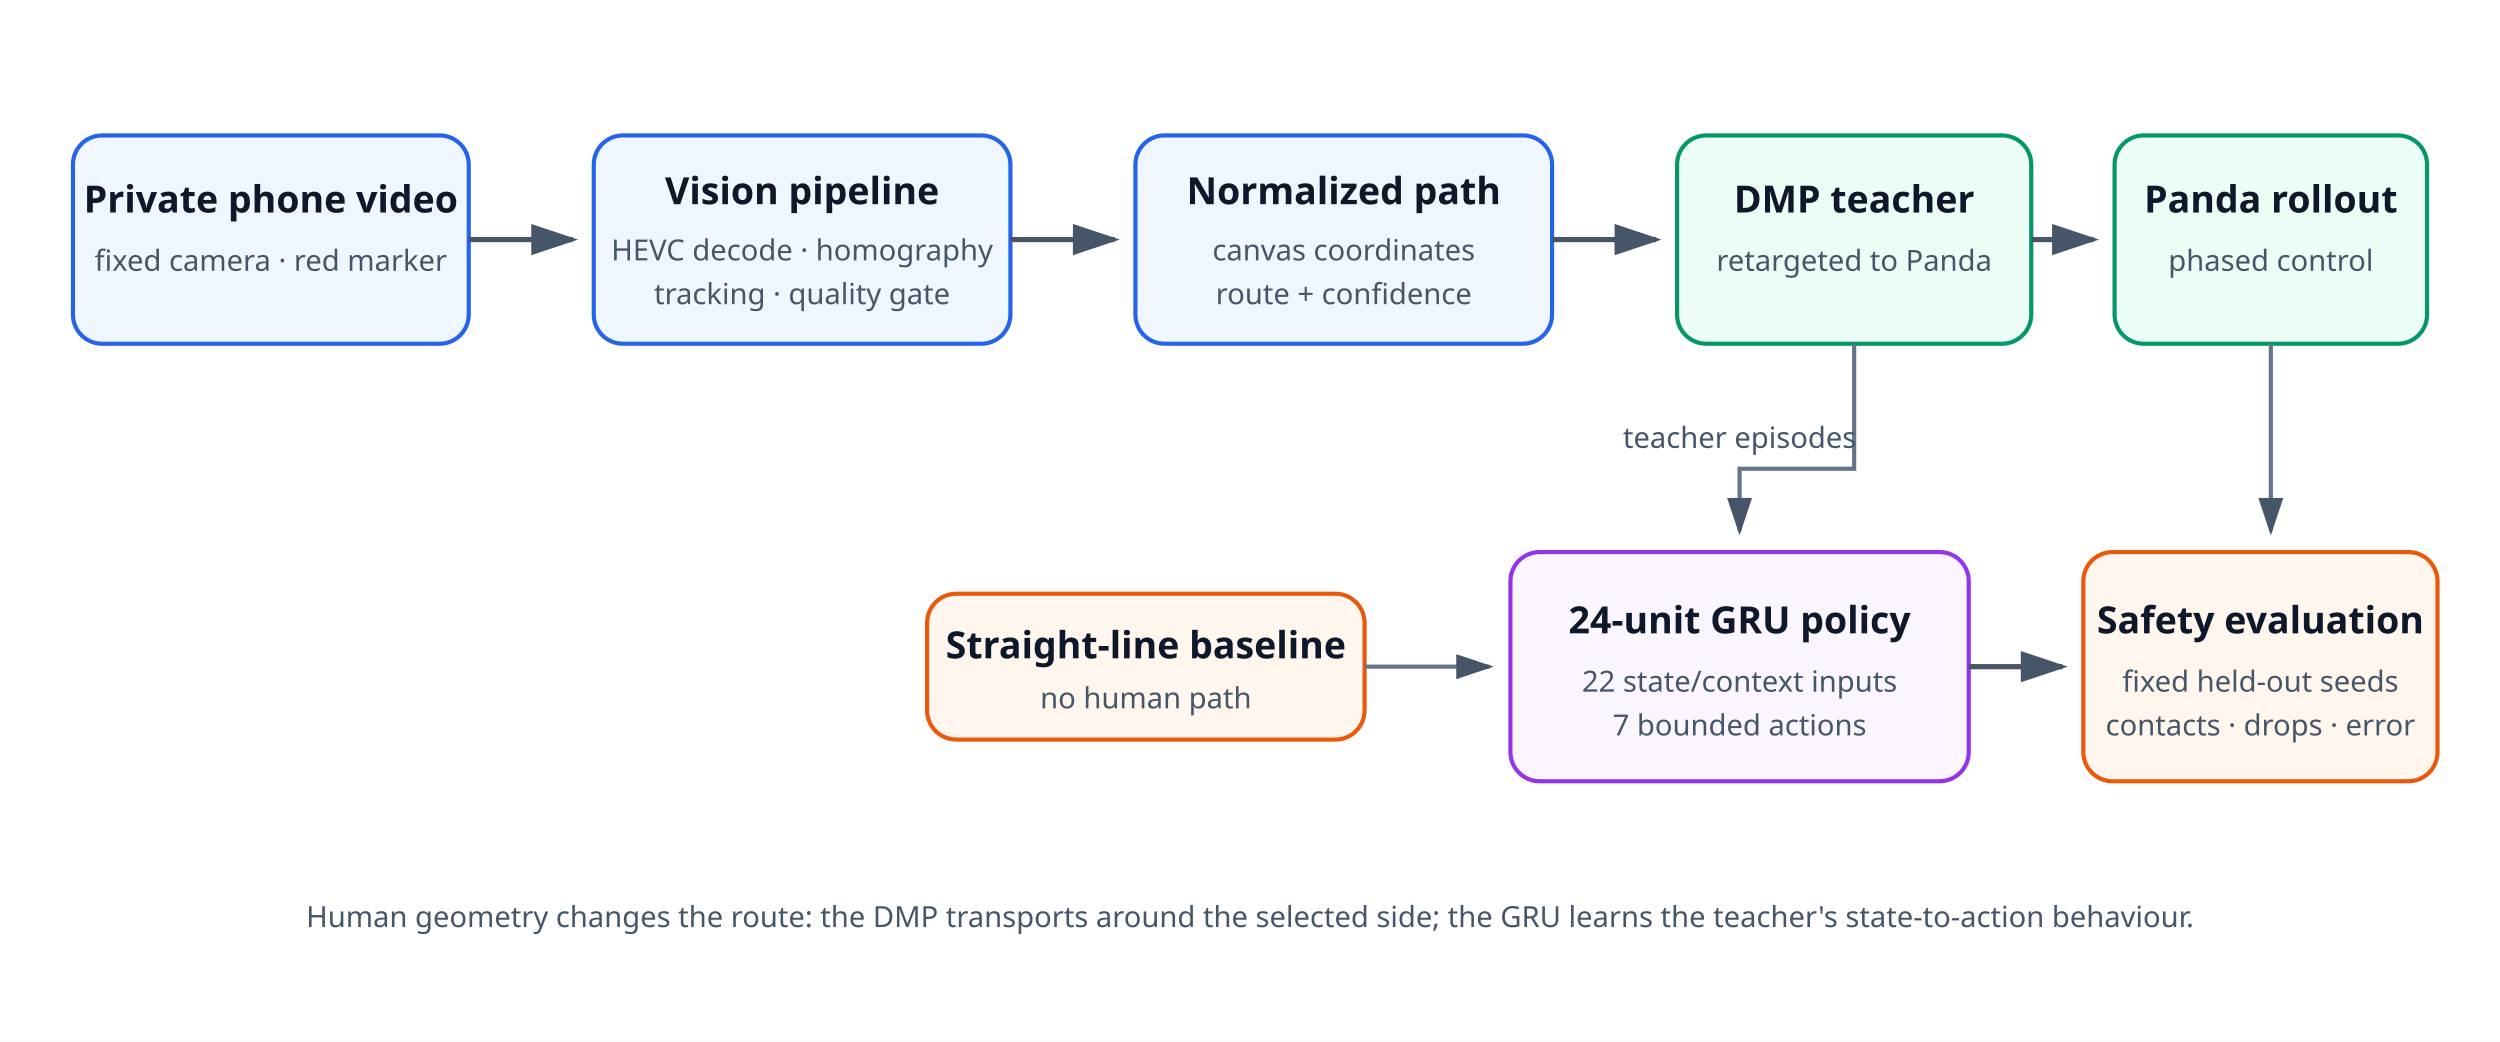
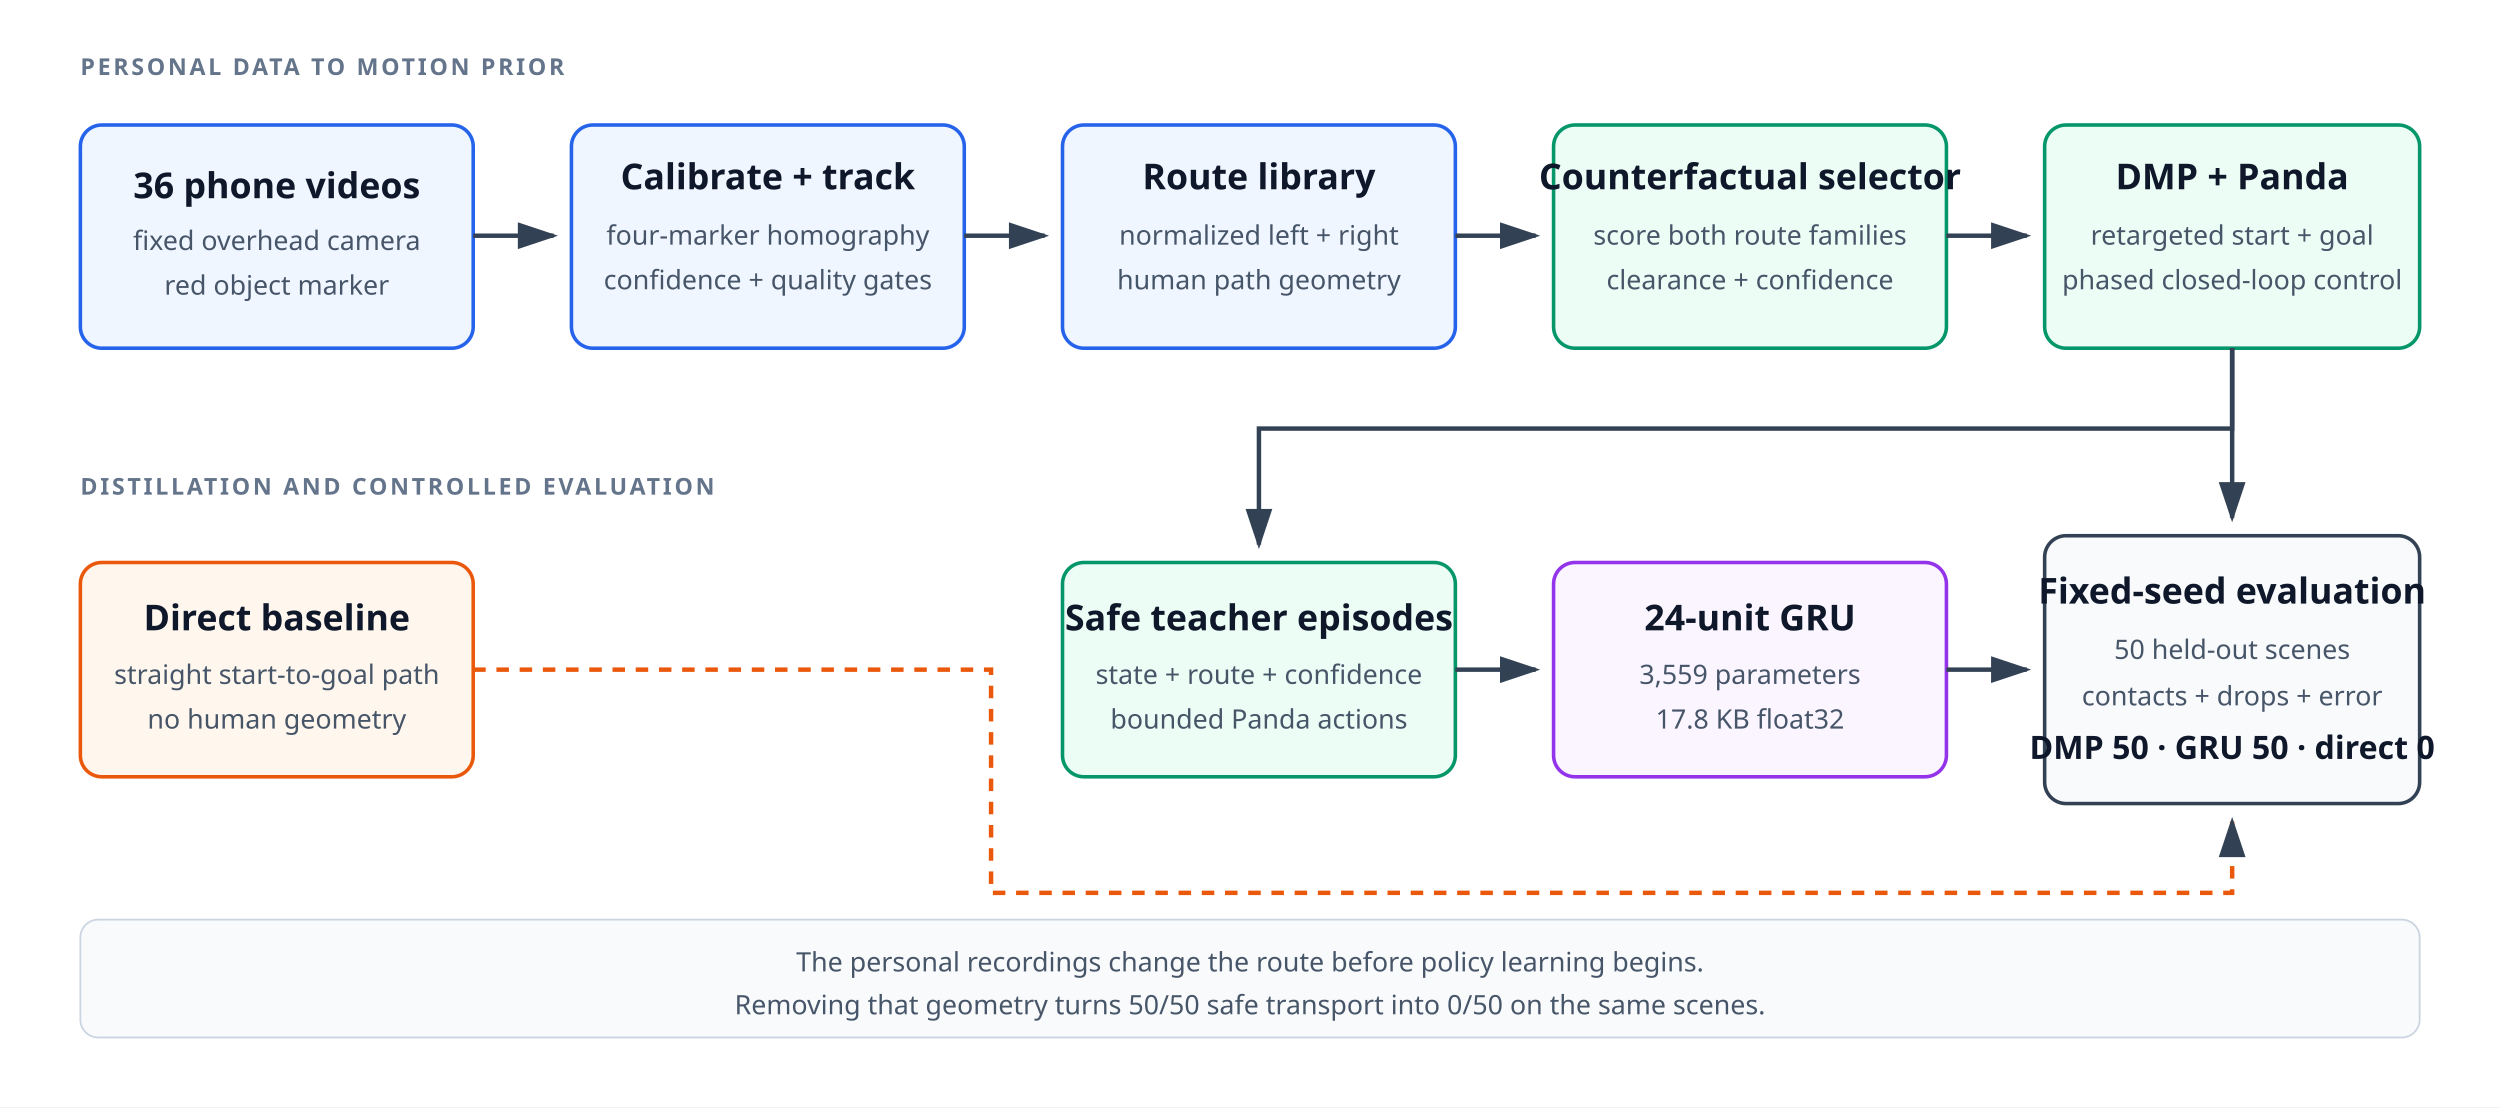
- <svg xmlns="http://www.w3.org/2000/svg" width="1200" height="500" viewBox="0 0 1200 500" role="img" aria-labelledby="title desc">
+ <svg xmlns="http://www.w3.org/2000/svg" width="1400" height="620" viewBox="0 0 1400 620" role="img" aria-labelledby="title desc">
  <defs>
    <marker id="arrow" markerWidth="10" markerHeight="10" refX="8" refY="3" orient="auto" markerUnits="strokeWidth">
-       <path d="M0,0 L0,6 L9,3 z" fill="#475569" />
+       <path d="M0,0 L0,6 L9,3 z" fill="#334155" />
    </marker>
    <style>
-       .box { fill:#f8fafc; stroke:#64748b; stroke-width:2; rx:14; }
-       .human { fill:#eff6ff; stroke:#2563eb; }
-       .robot { fill:#ecfdf5; stroke:#059669; }
+       .section { fill:#64748b; font:600 13px system-ui, sans-serif; letter-spacing:1.5px; }
+       .title { fill:#0f172a; font:600 20px system-ui, sans-serif; text-anchor:middle; }
+       .detail { fill:#475569; font:15px system-ui, sans-serif; text-anchor:middle; }
+       .metric { fill:#0f172a; font:700 18px system-ui, sans-serif; text-anchor:middle; }
+       .box { stroke-width:2; rx:12; }
+       .data { fill:#eff6ff; stroke:#2563eb; }
+       .control { fill:#ecfdf5; stroke:#059669; }
      .policy { fill:#faf5ff; stroke:#9333ea; }
-       .eval { fill:#fff7ed; stroke:#ea580c; }
-       .label { fill:#0f172a; font:600 18px system-ui, sans-serif; text-anchor:middle; }
-       .small { fill:#475569; font:14px system-ui, sans-serif; text-anchor:middle; }
-       .arrow { stroke:#475569; stroke-width:2.5; fill:none; marker-end:url(#arrow); }
-       .branch { stroke:#64748b; stroke-width:2; fill:none; marker-end:url(#arrow); }
+       .baseline { fill:#fff7ed; stroke:#ea580c; }
+       .eval { fill:#f8fafc; stroke:#334155; }
+       .arrow { stroke:#334155; stroke-width:2.5; fill:none; marker-end:url(#arrow); }
+       .dashed { stroke:#ea580c; stroke-width:2.5; stroke-dasharray:7 6; fill:none; marker-end:url(#arrow); }
    </style>
  </defs>
-   <rect width="1200" height="500" fill="#ffffff" />
-   <rect class="box human" x="35" y="65" width="190" height="100" />
-   <text class="label" x="130" y="102">Private phone video</text>
-   <text class="small" x="130" y="130">fixed camera · red marker</text>
-   <rect class="box human" x="285" y="65" width="200" height="100" />
-   <text class="label" x="385" y="98">Vision pipeline</text>
-   <text class="small" x="385" y="125">HEVC decode · homography</text>
-   <text class="small" x="385" y="146">tracking · quality gate</text>
-   <rect class="box human" x="545" y="65" width="200" height="100" />
-   <text class="label" x="645" y="98">Normalized path</text>
-   <text class="small" x="645" y="125">canvas coordinates</text>
-   <text class="small" x="645" y="146">route + confidence</text>
-   <rect class="box robot" x="805" y="65" width="170" height="100" />
-   <text class="label" x="890" y="102">DMP teacher</text>
-   <text class="small" x="890" y="130">retargeted to Panda</text>
-   <rect class="box robot" x="1015" y="65" width="150" height="100" />
-   <text class="label" x="1090" y="102">Panda rollout</text>
-   <text class="small" x="1090" y="130">phased control</text>
-   <path class="arrow" d="M225 115 H275" />
-   <path class="arrow" d="M485 115 H535" />
-   <path class="arrow" d="M745 115 H795" />
-   <path class="arrow" d="M975 115 H1005" />
-   <rect class="box policy" x="725" y="265" width="220" height="110" />
-   <text class="label" x="835" y="304">24-unit GRU policy</text>
-   <text class="small" x="835" y="332">22 state/context inputs</text>
-   <text class="small" x="835" y="353">7 bounded actions</text>
-   <rect class="box eval" x="1000" y="265" width="170" height="110" />
-   <text class="label" x="1085" y="304">Safety evaluation</text>
-   <text class="small" x="1085" y="332">fixed held-out seeds</text>
-   <text class="small" x="1085" y="353">contacts · drops · error</text>
-   <rect class="box eval" x="445" y="285" width="210" height="70" />
-   <text class="label" x="550" y="316">Straight-line baseline</text>
-   <text class="small" x="550" y="340">no human path</text>
-   <path class="branch" d="M890 165 V225 H835 V255" />
-   <text class="small" x="835" y="215">teacher episodes</text>
-   <path class="arrow" d="M945 320 H990" />
-   <path class="branch" d="M1090 165 V255" />
-   <path class="branch" d="M655 320 H715" />
-   <text class="small" x="600" y="445">Human geometry changes the route: the DMP transports around the selected side; the GRU learns the teacher's state-to-action behaviour.</text>
+   <rect width="1400" height="620" fill="#ffffff" />
+   <text class="section" x="45" y="42">PERSONAL DATA TO MOTION PRIOR</text>
+   <rect class="box data" x="45" y="70" width="220" height="125" />
+   <text class="title" x="155" y="111">36 phone videos</text>
+   <text class="detail" x="155" y="140">fixed overhead camera</text>
+   <text class="detail" x="155" y="165">red object marker</text>
+   <rect class="box data" x="320" y="70" width="220" height="125" />
+   <text class="title" x="430" y="106">Calibrate + track</text>
+   <text class="detail" x="430" y="137">four-marker homography</text>
+   <text class="detail" x="430" y="162">confidence + quality gates</text>
+   <rect class="box data" x="595" y="70" width="220" height="125" />
+   <text class="title" x="705" y="106">Route library</text>
+   <text class="detail" x="705" y="137">normalized left + right</text>
+   <text class="detail" x="705" y="162">human path geometry</text>
+   <rect class="box control" x="870" y="70" width="220" height="125" />
+   <text class="title" x="980" y="106">Counterfactual selector</text>
+   <text class="detail" x="980" y="137">score both route families</text>
+   <text class="detail" x="980" y="162">clearance + confidence</text>
+   <rect class="box control" x="1145" y="70" width="210" height="125" />
+   <text class="title" x="1250" y="106">DMP + Panda</text>
+   <text class="detail" x="1250" y="137">retargeted start + goal</text>
+   <text class="detail" x="1250" y="162">phased closed-loop control</text>
+   <path class="arrow" d="M265 132 H310" />
+   <path class="arrow" d="M540 132 H585" />
+   <path class="arrow" d="M815 132 H860" />
+   <path class="arrow" d="M1090 132 H1135" />
+   <text class="section" x="45" y="277">DISTILLATION AND CONTROLLED EVALUATION</text>
+   <rect class="box baseline" x="45" y="315" width="220" height="120" />
+   <text class="title" x="155" y="353">Direct baseline</text>
+   <text class="detail" x="155" y="383">straight start-to-goal path</text>
+   <text class="detail" x="155" y="408">no human geometry</text>
+   <rect class="box control" x="595" y="315" width="220" height="120" />
+   <text class="title" x="705" y="353">Safe teacher episodes</text>
+   <text class="detail" x="705" y="383">state + route + confidence</text>
+   <text class="detail" x="705" y="408">bounded Panda actions</text>
+   <rect class="box policy" x="870" y="315" width="220" height="120" />
+   <text class="title" x="980" y="353">24-unit GRU</text>
+   <text class="detail" x="980" y="383">3,559 parameters</text>
+   <text class="detail" x="980" y="408">17.8 KB float32</text>
+   <rect class="box eval" x="1145" y="300" width="210" height="150" />
+   <text class="title" x="1250" y="338">Fixed-seed evaluation</text>
+   <text class="detail" x="1250" y="369">50 held-out scenes</text>
+   <text class="detail" x="1250" y="395">contacts + drops + error</text>
+   <text class="metric" x="1250" y="425">DMP 50 · GRU 50 · direct 0</text>
+   <path class="arrow" d="M1250 195 V240 H705 V305" />
+   <path class="arrow" d="M815 375 H860" />
+   <path class="arrow" d="M1090 375 H1135" />
+   <path class="arrow" d="M1250 195 V290" />
+   <path class="dashed" d="M265 375 H555 V500 H1250 V460" />
+   <rect x="45" y="515" width="1310" height="66" rx="10" fill="#f8fafc" stroke="#cbd5e1" />
+   <text class="detail" x="700" y="544">The personal recordings change the route before policy learning begins.</text>
+   <text class="detail" x="700" y="568">Removing that geometry turns 50/50 safe transport into 0/50 on the same scenes.</text>
</svg>
